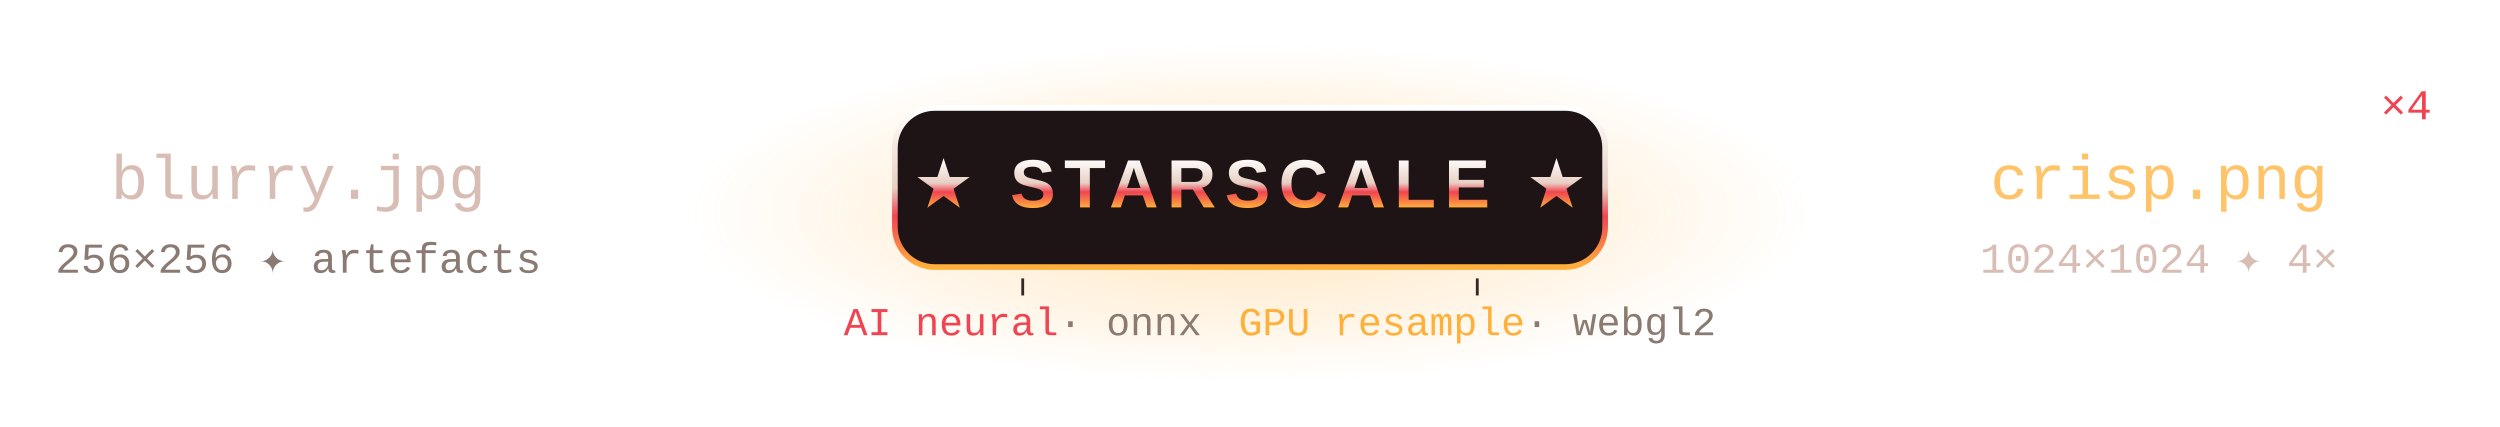
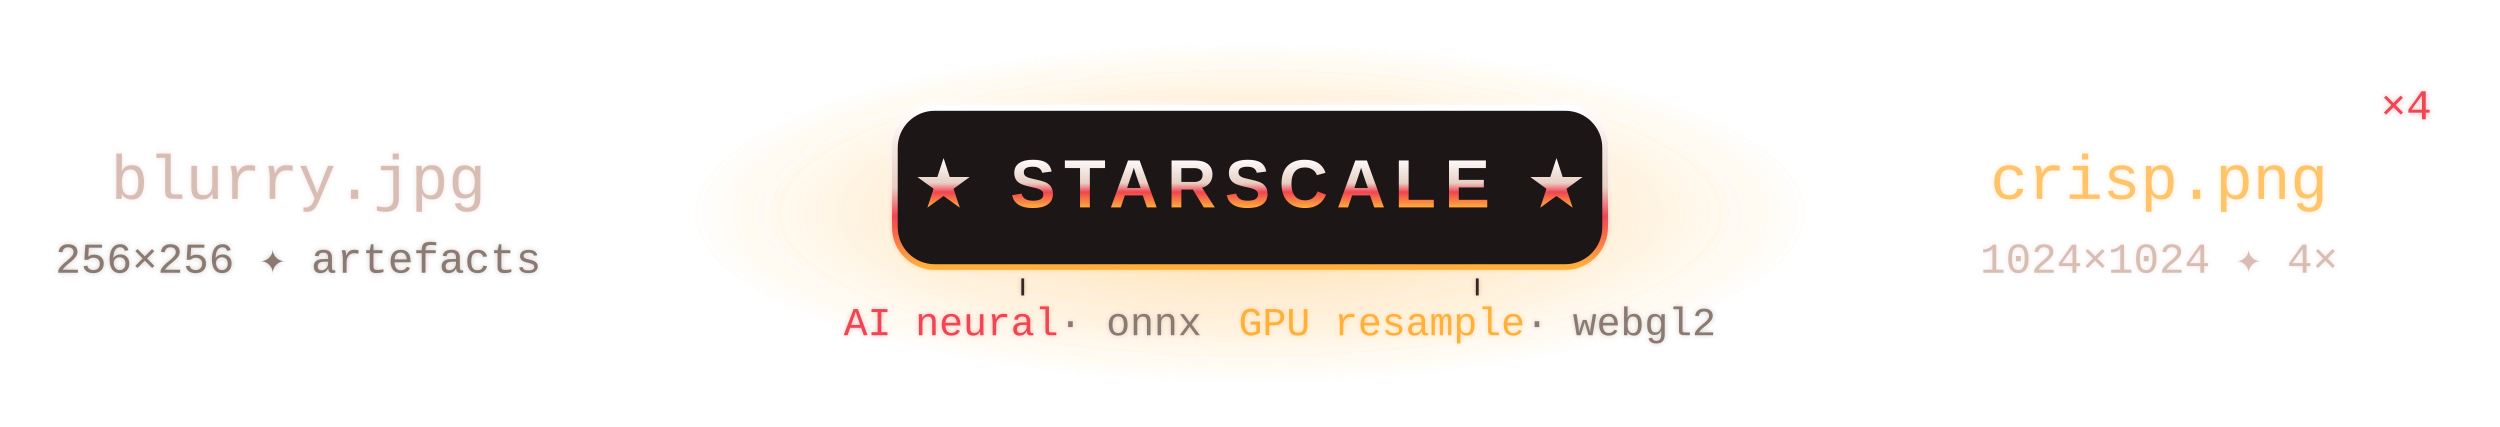
<svg xmlns="http://www.w3.org/2000/svg" width="880" height="150" viewBox="0 0 880 150" role="img" aria-label="blurry jpg flows into StarScale, crisp 4x export comes out">
  <defs>
    <linearGradient id="fchrome" x1="0" y1="0" x2="0" y2="1">
      <stop offset="0" stop-color="#ffffff" />
      <stop offset=".5" stop-color="#e8cfc4" />
      <stop offset=".68" stop-color="#f04452" />
      <stop offset="1" stop-color="#ffb03a" />
    </linearGradient>
    <linearGradient id="dash" x1="0" y1="0" x2="1" y2="0">
      <stop offset="0" stop-color="#f04452" />
      <stop offset=".5" stop-color="#ffb03a" />
      <stop offset="1" stop-color="#ffc46a" />
    </linearGradient>
    <radialGradient id="glow" cx=".5" cy=".5" r=".5">
      <stop offset="0" stop-color="#ffb03a" stop-opacity=".35" />
      <stop offset="1" stop-color="#ffb03a" stop-opacity="0" />
    </radialGradient>
+     <filter id="artGlow" x="-25%" y="-25%" width="150%" height="150%">
+       <feGaussianBlur stdDeviation=".85" result="b" />
+       <feColorMatrix in="b" type="matrix" values="1 0 0 0 0  0 1 0 0 0  0 0 1 0 0  0 0 0 0.4 0" result="g" />
+       <feMerge>
+         <feMergeNode in="g" />
+         <feMergeNode in="SourceGraphic" />
+       </feMerge>
+     </filter>
  </defs>
-   <ellipse cx="440" cy="75" rx="200" ry="60" fill="url(#glow)">
-     <animate attributeName="opacity" values=".6;1;.6" dur="4s" repeatCount="indefinite" />
-   </ellipse>
-   <text x="105" y="70" text-anchor="middle" font-family="'Courier New',monospace" font-size="22" fill="#d8bdb4">blurry.jpg</text>
-   <text x="105" y="96" text-anchor="middle" font-family="'Courier New',monospace" font-size="15" fill="#8a7a72">256×256 ✦ artefacts</text>
-   <line x1="215" y1="66" x2="310" y2="66" stroke="url(#dash)" stroke-width="2.5" stroke-dasharray="8 7">
-     <animate attributeName="stroke-dashoffset" values="0;-30" dur="1.2s" repeatCount="indefinite" />
-   </line>
-   <line x1="570" y1="66" x2="665" y2="66" stroke="url(#dash)" stroke-width="2.5" stroke-dasharray="8 7">
-     <animate attributeName="stroke-dashoffset" values="0;-30" dur="1.2s" repeatCount="indefinite" />
-   </line>
-   <rect x="315" y="38" width="250" height="56" rx="14" fill="#1e1415" stroke="url(#fchrome)" stroke-width="2" />
-   <text x="440" y="73" text-anchor="middle" font-family="'Arial Black','Segoe UI',Arial,sans-serif" font-weight="900" font-size="24" letter-spacing="3" fill="url(#fchrome)">★ STARSCALE ★</text>
-   <text x="360" y="118" text-anchor="middle" font-family="'Courier New',monospace" font-size="14" fill="#f04452">AI neural<tspan fill="#8a7a72"> · onnx</tspan>
-   </text>
-   <text x="520" y="118" text-anchor="middle" font-family="'Courier New',monospace" font-size="14" fill="#ffb03a">GPU resample<tspan fill="#8a7a72"> · webgl2</tspan>
-   </text>
-   <path d="M360 104 l0 -6 M520 104 l0 -6" stroke="#382526" stroke-width="1" />
-   <text x="760" y="70" text-anchor="middle" font-family="'Courier New',monospace" font-size="22" fill="#ffc46a">crisp.png</text>
-   <text x="760" y="96" text-anchor="middle" font-family="'Courier New',monospace" font-size="15" fill="#d8bdb4">1024×1024 ✦ 4×</text>
-   <text x="838" y="42" font-family="'Courier New',monospace" font-size="15" fill="#f04452">×4
+   <g filter="url(#artGlow)">
+     <ellipse cx="440" cy="75" rx="200" ry="60" fill="url(#glow)">
+       <animate attributeName="opacity" values=".6;1;.6" dur="4s" repeatCount="indefinite" />
+     </ellipse>
+     <text x="105" y="70" text-anchor="middle" font-family="'Courier New',monospace" font-size="22" fill="#d8bdb4">blurry.jpg</text>
+     <text x="105" y="96" text-anchor="middle" font-family="'Courier New',monospace" font-size="15" fill="#8a7a72">256×256 ✦ artefacts</text>
+     <line x1="215" y1="66" x2="310" y2="66" stroke="url(#dash)" stroke-width="2.5" stroke-dasharray="8 7">
+       <animate attributeName="stroke-dashoffset" values="0;-30" dur="1.2s" repeatCount="indefinite" />
+     </line>
+     <line x1="570" y1="66" x2="665" y2="66" stroke="url(#dash)" stroke-width="2.5" stroke-dasharray="8 7">
+       <animate attributeName="stroke-dashoffset" values="0;-30" dur="1.2s" repeatCount="indefinite" />
+     </line>
+     <rect x="315" y="38" width="250" height="56" rx="14" fill="#1e1415" stroke="url(#fchrome)" stroke-width="2" />
+     <text x="440" y="73" text-anchor="middle" font-family="'Arial Black','Segoe UI',Arial,sans-serif" font-weight="900" font-size="24" letter-spacing="3" fill="url(#fchrome)">★ STARSCALE ★</text>
+     <text x="360" y="118" text-anchor="middle" font-family="'Courier New',monospace" font-size="14" fill="#f04452">AI neural<tspan fill="#8a7a72"> · onnx</tspan>
+     </text>
+     <text x="520" y="118" text-anchor="middle" font-family="'Courier New',monospace" font-size="14" fill="#ffb03a">GPU resample<tspan fill="#8a7a72"> · webgl2</tspan>
+     </text>
+     <path d="M360 104 l0 -6 M520 104 l0 -6" stroke="#382526" stroke-width="1" />
+     <text x="760" y="70" text-anchor="middle" font-family="'Courier New',monospace" font-size="22" fill="#ffc46a">crisp.png</text>
+     <text x="760" y="96" text-anchor="middle" font-family="'Courier New',monospace" font-size="15" fill="#d8bdb4">1024×1024 ✦ 4×</text>
+     <text x="838" y="42" font-family="'Courier New',monospace" font-size="15" fill="#f04452">×4
    <animate attributeName="opacity" values="0;1;1;0" dur="2.4s" repeatCount="indefinite" />
-   </text>
+     </text>
+   </g>
</svg>
